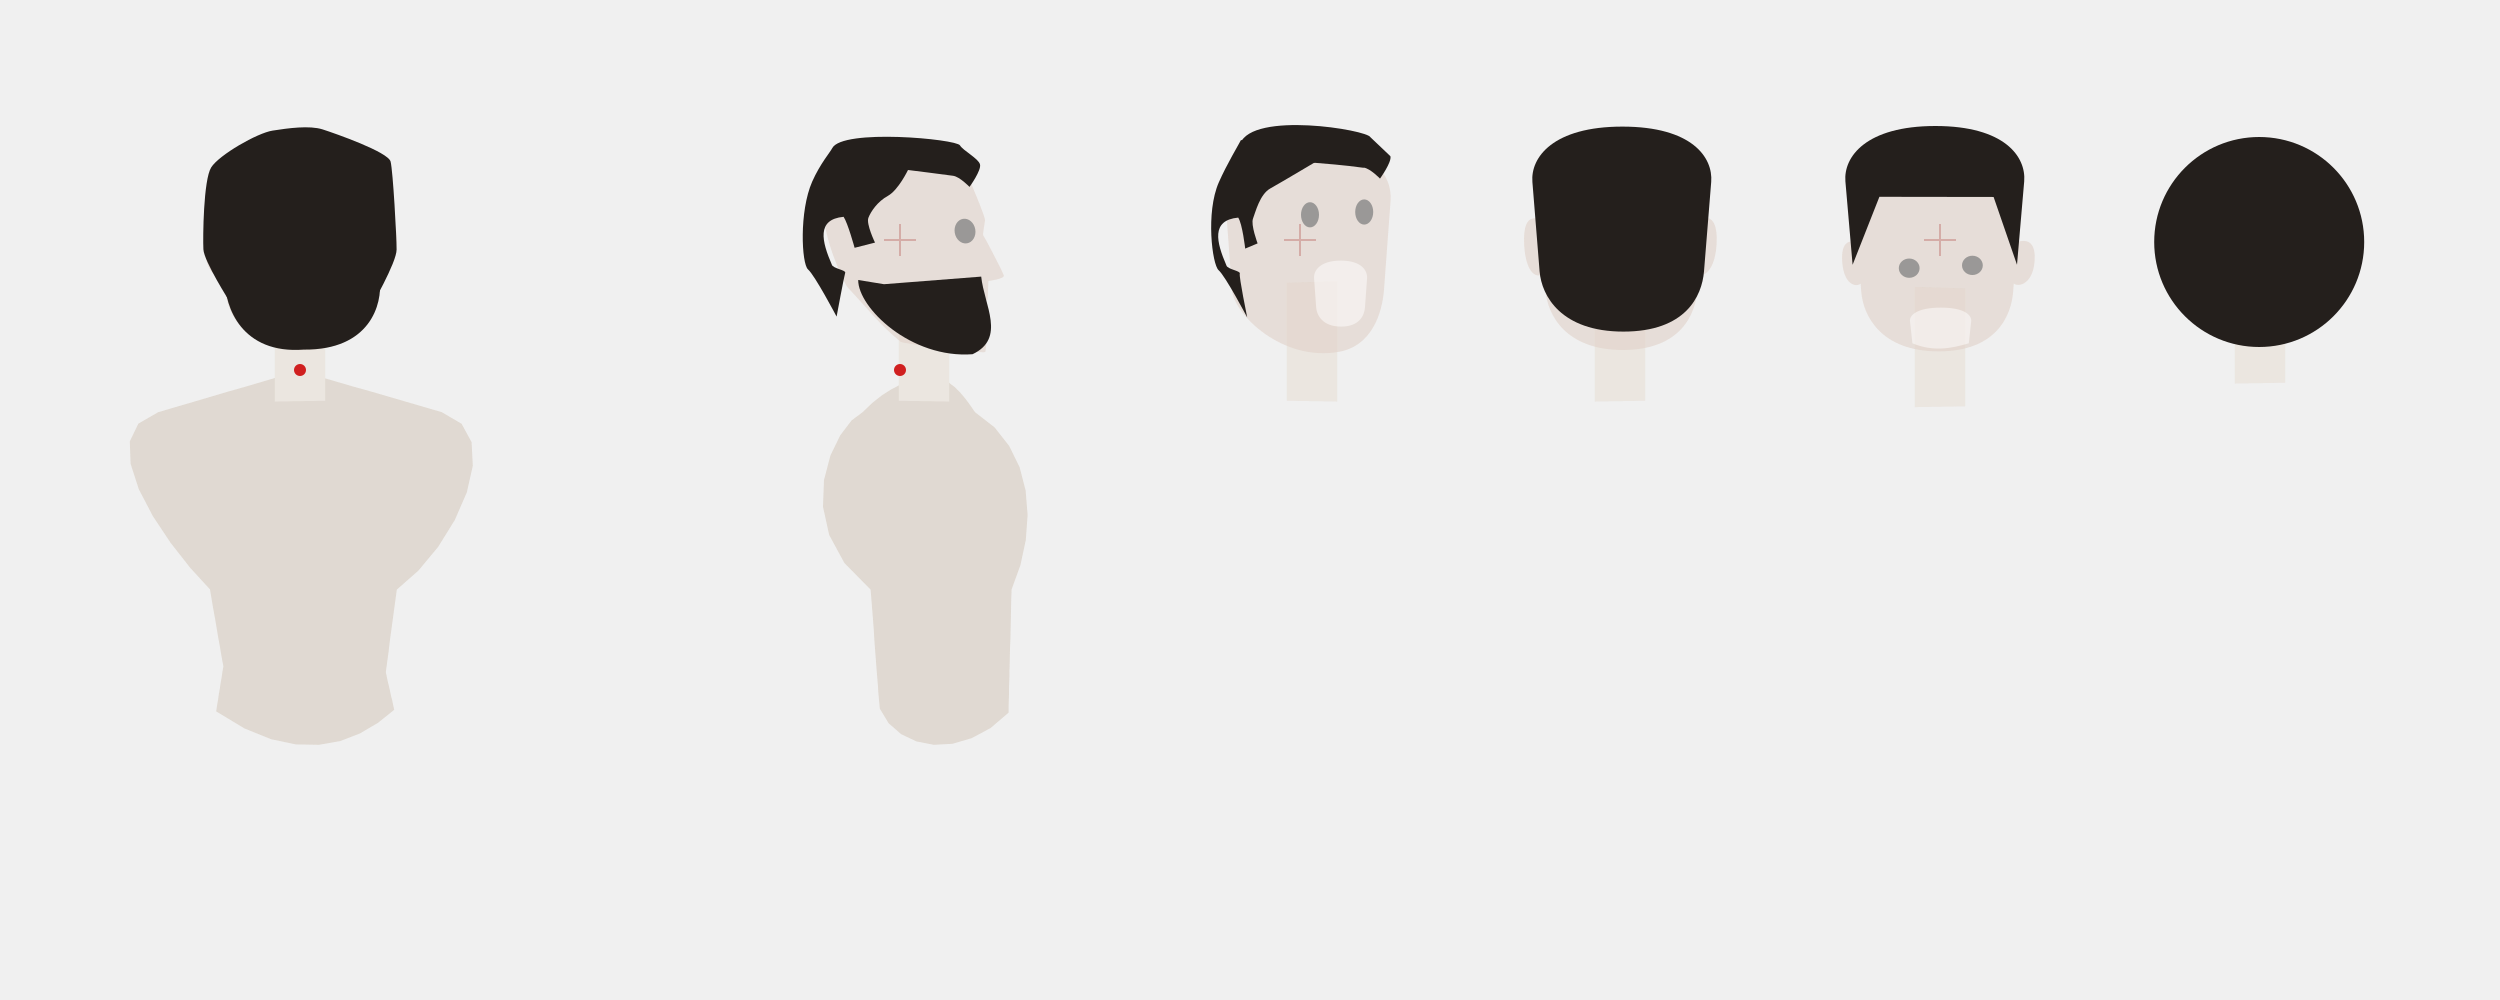
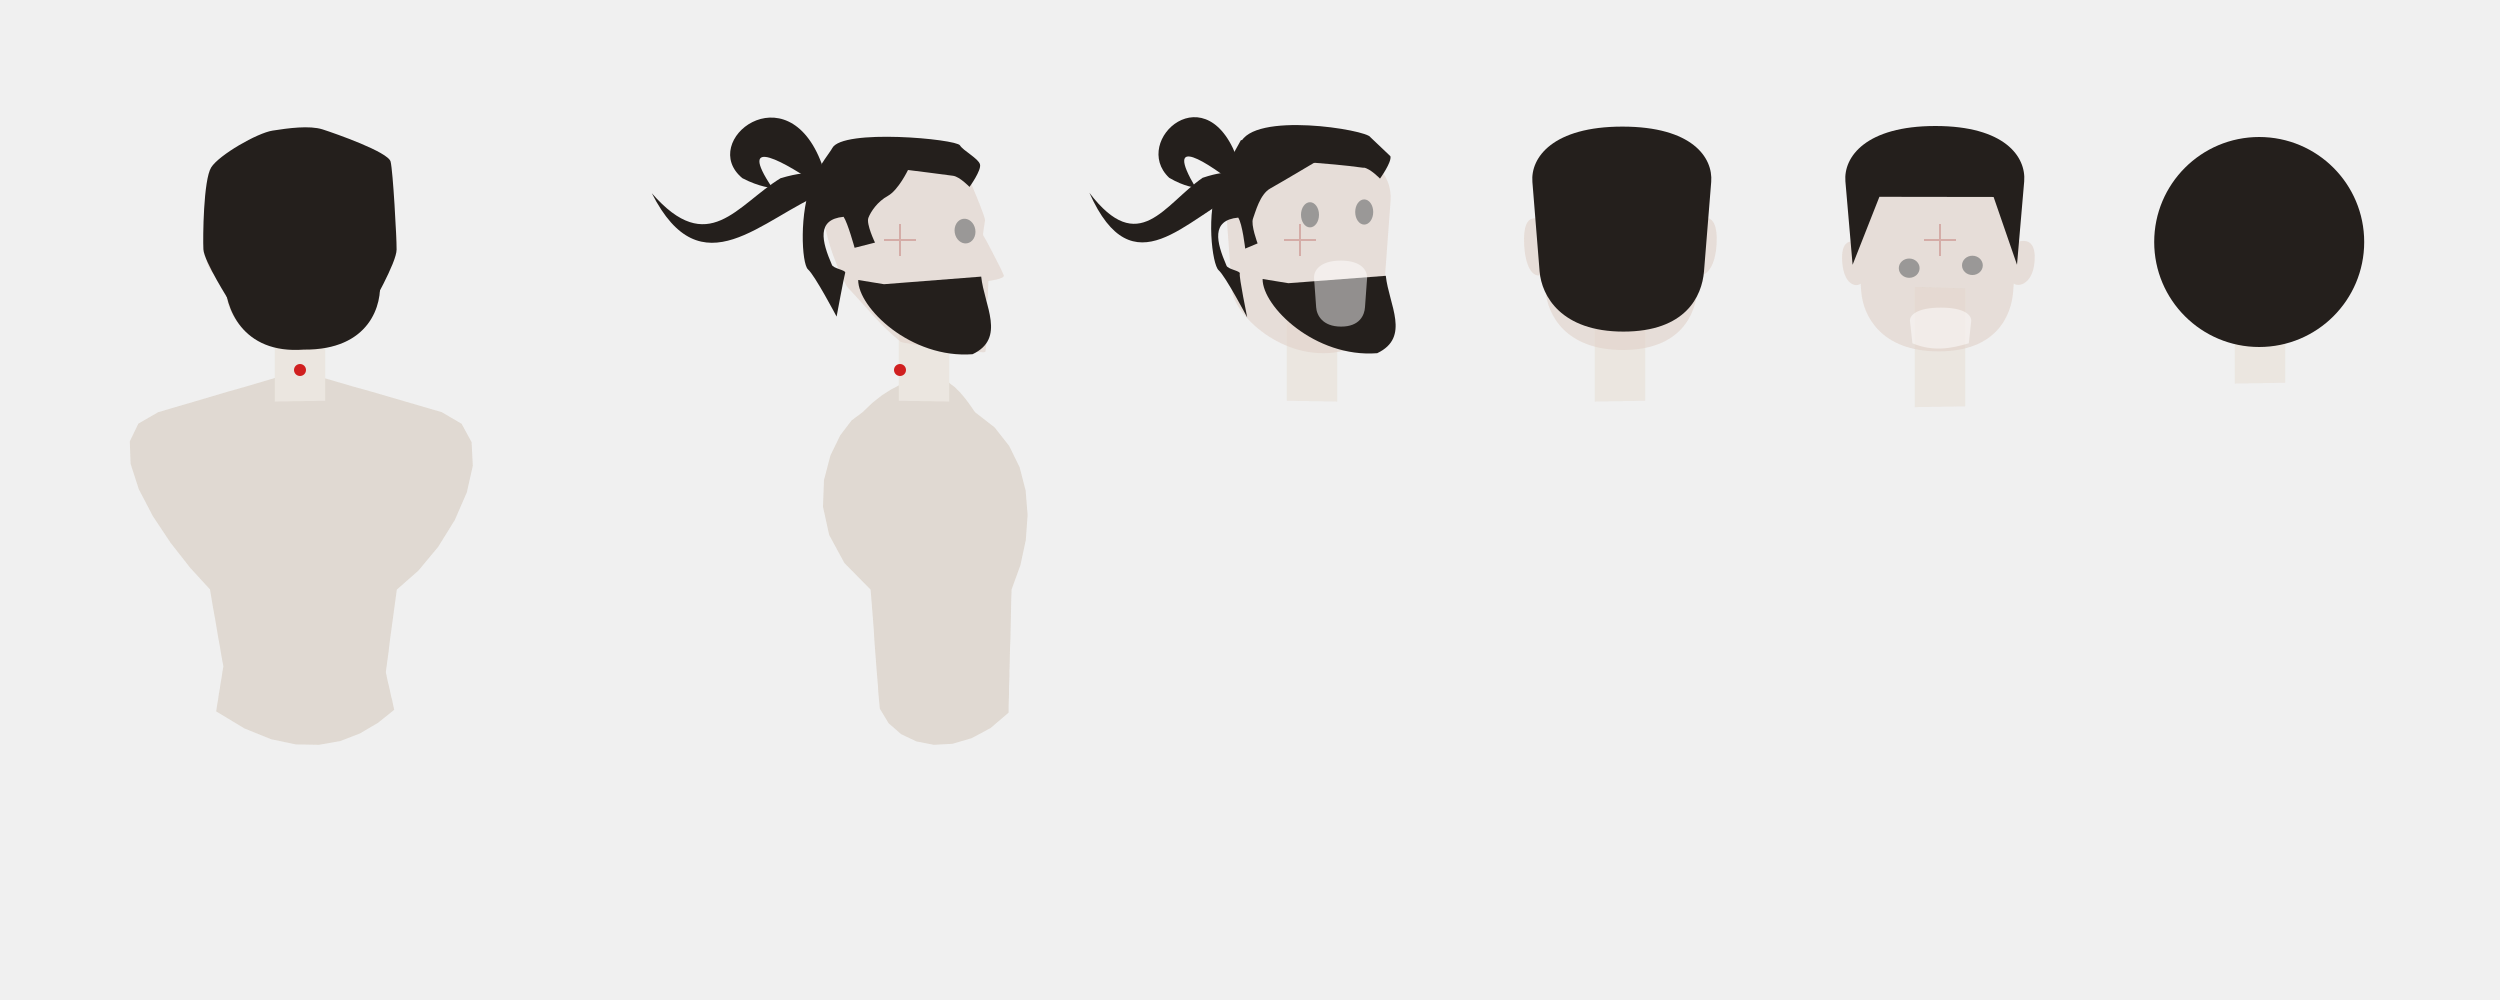
<svg xmlns="http://www.w3.org/2000/svg" width="2500" height="1000" viewBox="-1.5 -1.2 12.5 5" version="1.1" id="svg258">
  <defs id="defs262" />
  <g id="g60">
-     <g opacity="0.7" id="g24">
-       <path d="M-0.709 0.861L-0.621 0.835L-0.532 0.809L-0.444 0.783L-0.356 0.757L-0.268 0.732L-0.18 0.706L-0.092 0.68L-0.004 0.654L0.085 0.68L0.174 0.706L0.263 0.732L0.353 0.757L0.442 0.783L0.531 0.809L0.62 0.835L0.709 0.861L0.808 0.919L0.858 1.011L0.864 1.129L0.834 1.262L0.774 1.4L0.691 1.534L0.592 1.653L0.484 1.748L0.477 1.8L0.47 1.851L0.463 1.903L0.456 1.955L0.449 2.006L0.443 2.058L0.436 2.109L0.429 2.161L0.434 2.184L0.439 2.208L0.445 2.232L0.45 2.255L0.455 2.279L0.461 2.302L0.466 2.326L0.471 2.349L0.39 2.414L0.3 2.467L0.202 2.505L0.094 2.524L-0.021 2.522L-0.145 2.496L-0.278 2.442L-0.419 2.357L-0.415 2.329L-0.41 2.301L-0.406 2.272L-0.401 2.244L-0.397 2.216L-0.392 2.188L-0.388 2.16L-0.383 2.132L-0.392 2.084L-0.4 2.036L-0.409 1.987L-0.417 1.939L-0.425 1.891L-0.434 1.843L-0.442 1.795L-0.45 1.747L-0.549 1.639L-0.647 1.514L-0.736 1.38L-0.806 1.246L-0.847 1.119L-0.851 1.007L-0.808 0.918Z" fill="#d9cfc4" />
-       <path d="M-0.126 0.808L-0.126 0.733L-0.126 0.657L-0.126 0.582L-0.126 0.507L-0.126 0.432L-0.126 0.357L-0.126 0.282L-0.126 0.207L-0.095 0.207L-0.063 0.208L-0.032 0.209L0 0.21L0.032 0.211L0.063 0.212L0.095 0.213L0.126 0.214L0.126 0.287L0.126 0.361L0.126 0.435L0.126 0.509L0.126 0.582L0.126 0.656L0.126 0.73L0.126 0.804L0.095 0.804L0.063 0.805L0.032 0.805L0 0.806L-0.032 0.806L-0.063 0.807L-0.095 0.807Z" fill="#e8e1d9" />
-       <path d="M-0.08 0H0.08M0 -0.08V0.08" stroke="#b04040" stroke-width="0.01" fill="none" />
-       <g opacity="0.6">
-         <g>
-           <path style="fill:#d9c3b6;stroke-width:0.015" d="m 0.014,0.55 c 0.288,0 0.364,-0.177 0.373,-0.301 l 0.033,-0.447 c 0.009,-0.123 -0.089,-0.277 -0.41,-0.277 -0.321,0 -0.425,0.154 -0.416,0.277 l 0.033,0.447 c 0.009,0.123 0.099,0.301 0.387,0.301 z" />
-           <path style="fill:#d9c3b6;fill-opacity:1;stroke-width:0.015" d="m 0.37,0.156 0.003,-0.246 c 5.574e-4,-0.002 0.121,-0.091 0.11,0.111 -0.01,0.166 -0.095,0.175 -0.113,0.135 z" />
-           <path style="fill:#d9c3b6;fill-opacity:1;stroke-width:0.015" d="m -0.378,0.156 -0.003,-0.246 c -5.575e-4,-0.002 -0.11,-0.085 -0.098,0.117 0.01,0.166 0.083,0.169 0.101,0.129 z" />
+     <g opacity="0.7" id="g26">
+       <path d="M-0.709 0.861L-0.621 0.835L-0.532 0.809L-0.444 0.783L-0.356 0.757L-0.268 0.732L-0.18 0.706L-0.092 0.68L-0.004 0.654L0.085 0.68L0.174 0.706L0.263 0.732L0.353 0.757L0.442 0.783L0.531 0.809L0.62 0.835L0.709 0.861L0.808 0.919L0.858 1.011L0.864 1.129L0.834 1.262L0.774 1.4L0.691 1.534L0.592 1.653L0.484 1.748L0.477 1.8L0.47 1.851L0.463 1.903L0.456 1.955L0.449 2.006L0.443 2.058L0.436 2.109L0.429 2.161L0.434 2.184L0.439 2.208L0.445 2.232L0.45 2.255L0.455 2.279L0.461 2.302L0.466 2.326L0.471 2.349L0.39 2.414L0.3 2.467L0.202 2.505L0.094 2.524L-0.021 2.522L-0.145 2.496L-0.278 2.442L-0.419 2.357L-0.415 2.329L-0.41 2.301L-0.406 2.272L-0.401 2.244L-0.397 2.216L-0.392 2.188L-0.388 2.16L-0.383 2.132L-0.392 2.084L-0.4 2.036L-0.409 1.987L-0.417 1.939L-0.425 1.891L-0.434 1.843L-0.442 1.795L-0.45 1.747L-0.549 1.639L-0.647 1.514L-0.736 1.38L-0.806 1.246L-0.847 1.119L-0.851 1.007L-0.808 0.918Z" fill="#d9cfc4" id="path4" />
+       <path d="M-0.126 0.808L-0.126 0.733L-0.126 0.657L-0.126 0.582L-0.126 0.507L-0.126 0.432L-0.126 0.357L-0.126 0.282L-0.126 0.207L-0.095 0.207L-0.063 0.208L-0.032 0.209L0 0.21L0.032 0.211L0.063 0.212L0.095 0.213L0.126 0.214L0.126 0.287L0.126 0.361L0.126 0.435L0.126 0.509L0.126 0.582L0.126 0.656L0.126 0.73L0.126 0.804L0.095 0.804L0.063 0.805L0.032 0.805L0 0.806L-0.032 0.806L-0.063 0.807L-0.095 0.807Z" fill="#e8e1d9" id="path6" />
+       <path d="M-0.08 0H0.08M0 -0.08V0.08" stroke="#b04040" stroke-width="0.01" fill="none" id="path8" />
+       <g opacity="0.6" id="g24">
+         <g id="g16">
+           <path style="fill:#d9c3b6;stroke-width:0.015" d="m 0.014,0.55 c 0.288,0 0.364,-0.177 0.373,-0.301 l 0.033,-0.447 c 0.009,-0.123 -0.089,-0.277 -0.41,-0.277 -0.321,0 -0.425,0.154 -0.416,0.277 l 0.033,0.447 c 0.009,0.123 0.099,0.301 0.387,0.301 z" id="path10" />
+           <path style="fill:#d9c3b6;fill-opacity:1;stroke-width:0.015" d="m 0.37,0.156 0.003,-0.246 c 5.574e-4,-0.002 0.121,-0.091 0.11,0.111 -0.01,0.166 -0.095,0.175 -0.113,0.135 z" id="path12" />
+           <path style="fill:#d9c3b6;fill-opacity:1;stroke-width:0.015" d="m -0.378,0.156 -0.003,-0.246 c -5.575e-4,-0.002 -0.11,-0.085 -0.098,0.117 0.01,0.166 0.083,0.169 0.101,0.129 z" id="path14" />
        </g>
-         <g>
-           <ellipse style="fill:#241f1c;stroke-width:0.015" cx="-0.144" cy="-0.126" rx="0.052" ry="0.063" />
-           <ellipse style="fill:#241f1c;stroke-width:0.015" cx="0.172" cy="-0.14" rx="0.052" ry="0.063" />
+         <g id="g22">
+           <ellipse style="fill:#241f1c;stroke-width:0.015" cx="-0.144" cy="-0.126" rx="0.052" ry="0.063" id="ellipse18" />
+           <ellipse style="fill:#241f1c;stroke-width:0.015" cx="0.172" cy="-0.14" rx="0.052" ry="0.063" id="ellipse20" />
        </g>
      </g>
    </g>
-     <g id="g26" />
    <g id="g28" />
+     <g id="g30" />
    <g id="g32">
      <path style="fill:#241f1c;fill-opacity:1;stroke-width:0.015" d="m -0.351,0.309 c 0,0 -0.129,-0.202 -0.132,-0.262 -0.003,-0.059 0,-0.348 0.039,-0.41 0.039,-0.062 0.23,-0.172 0.307,-0.184 0.077,-0.012 0.184,-0.027 0.25,-0.006 0.065,0.021 0.328,0.113 0.34,0.161 0.012,0.048 0.03,0.375 0.03,0.44 0,0.065 -0.129,0.288 -0.129,0.288" id="path30" />
    </g>
    <g id="g54">
      <path style="fill:#241f1c;fill-opacity:1;stroke-width:0.794" d="m -305.17,169.358 c 17.44,0.176 20.887,-11.91 20.073,-18.557 l -6.732,1.112 -13.571,-4.672 -13.793,4.672 -6.845,-1.112 c -0.075,7.321 4.459,19.817 20.867,18.557 z" transform="matrix(0.01889764,0,0,0.01889764,5.78609,-2.652497)" id="path52" />
    </g>
    <g id="g58">
      <circle cx="0" cy="0.65" r="0.03" fill="#d02020" id="circle56" />
    </g>
  </g>
  <g transform="translate(3 0)" id="g114">
    <g opacity="0.7" id="g78">
-       <path d="M0.375 0.861L0.364 0.845L0.348 0.822L0.328 0.795L0.303 0.765L0.273 0.735L0.236 0.707L0.193 0.681L0.142 0.66L0.115 0.674L0.082 0.687L0.044 0.703L0.002 0.723L-0.044 0.747L-0.091 0.777L-0.139 0.815L-0.187 0.861L-0.242 0.902L-0.299 0.977L-0.348 1.078L-0.38 1.2L-0.385 1.334L-0.354 1.475L-0.278 1.615L-0.147 1.748L-0.143 1.797L-0.139 1.847L-0.135 1.898L-0.131 1.95L-0.128 2.003L-0.124 2.056L-0.12 2.108L-0.116 2.161L-0.114 2.184L-0.112 2.208L-0.11 2.231L-0.109 2.254L-0.107 2.277L-0.105 2.299L-0.103 2.321L-0.101 2.343L-0.057 2.416L0.006 2.471L0.082 2.507L0.169 2.524L0.262 2.519L0.358 2.491L0.453 2.44L0.543 2.363L0.543 2.331L0.544 2.299L0.545 2.269L0.545 2.24L0.546 2.212L0.547 2.185L0.547 2.158L0.548 2.132L0.549 2.087L0.55 2.042L0.552 1.997L0.553 1.952L0.554 1.904L0.555 1.855L0.556 1.803L0.558 1.747L0.602 1.626L0.629 1.5L0.638 1.375L0.628 1.252L0.598 1.136L0.546 1.03L0.473 0.937Z" fill="#d9cfc4" />
-       <path d="M0.246 0.808L0.246 0.733L0.246 0.657L0.246 0.582L0.246 0.507L0.246 0.432L0.246 0.357L0.246 0.282L0.246 0.207L0.215 0.207L0.183 0.208L0.152 0.209L0.12 0.21L0.088 0.211L0.057 0.212L0.025 0.213L-0.006 0.214L-0.006 0.287L-0.006 0.361L-0.006 0.435L-0.006 0.509L-0.006 0.582L-0.006 0.656L-0.006 0.73L-0.006 0.804L0.025 0.804L0.057 0.805L0.088 0.805L0.12 0.806L0.152 0.806L0.183 0.807L0.215 0.807Z" fill="#e8e1d9" />
-       <path d="M-0.08 0H0.08M0 -0.08V0.08" stroke="#b04040" stroke-width="0.01" fill="none" />
-       <g opacity="0.6">
-         <g>
-           <path style="fill:#d9c3b6;fill-opacity:1;stroke:none;stroke-width:0.01" d="m 0.357,-0.28 c 0.017,0.042 0.069,0.163 0.068,0.182 -0.001,0.019 -0.014,0.071 -0.008,0.076 0.005,0.005 0.097,0.181 0.102,0.199 0.005,0.018 -0.077,0.028 -0.077,0.028 0,0 -0.001,0.021 -0.004,0.093 l -0.156,0.048 0.002,0.05 c -3.3837e-4,0.027 0.151,0.049 0.151,0.047 -0.003,0.067 -0.006,0.113 -0.009,0.117 -0.008,0.009 -0.408,-0.04 -0.423,-0.051 -0.107,-0.088 -0.153,-0.153 -0.263,-0.27 -0.025,-0.026 -0.137,-0.288 -0.114,-0.375 0.089,-0.329 0.583,-0.333 0.731,-0.145 z" />
+       <path d="M0.375 0.861L0.364 0.845L0.348 0.822L0.328 0.795L0.303 0.765L0.273 0.735L0.236 0.707L0.193 0.681L0.142 0.66L0.115 0.674L0.082 0.687L0.044 0.703L0.002 0.723L-0.044 0.747L-0.091 0.777L-0.139 0.815L-0.187 0.861L-0.242 0.902L-0.299 0.977L-0.348 1.078L-0.38 1.2L-0.385 1.334L-0.354 1.475L-0.278 1.615L-0.147 1.748L-0.143 1.797L-0.139 1.847L-0.135 1.898L-0.131 1.95L-0.128 2.003L-0.124 2.056L-0.12 2.108L-0.116 2.161L-0.114 2.184L-0.112 2.208L-0.11 2.231L-0.109 2.254L-0.107 2.277L-0.105 2.299L-0.103 2.321L-0.101 2.343L-0.057 2.416L0.006 2.471L0.082 2.507L0.169 2.524L0.262 2.519L0.358 2.491L0.453 2.44L0.543 2.363L0.543 2.331L0.544 2.299L0.545 2.269L0.545 2.24L0.546 2.212L0.547 2.185L0.547 2.158L0.548 2.132L0.549 2.087L0.55 2.042L0.552 1.997L0.553 1.952L0.554 1.904L0.555 1.855L0.556 1.803L0.558 1.747L0.602 1.626L0.629 1.5L0.638 1.375L0.628 1.252L0.598 1.136L0.546 1.03L0.473 0.937Z" fill="#d9cfc4" id="path39" />
+       <path d="M0.246 0.808L0.246 0.733L0.246 0.657L0.246 0.582L0.246 0.507L0.246 0.432L0.246 0.357L0.246 0.282L0.246 0.207L0.215 0.207L0.183 0.208L0.152 0.209L0.12 0.21L0.088 0.211L0.057 0.212L0.025 0.213L-0.006 0.214L-0.006 0.287L-0.006 0.361L-0.006 0.435L-0.006 0.509L-0.006 0.582L-0.006 0.656L-0.006 0.73L-0.006 0.804L0.025 0.804L0.057 0.805L0.088 0.805L0.12 0.806L0.152 0.806L0.183 0.807L0.215 0.807Z" fill="#e8e1d9" id="path41" />
+       <path d="M-0.08 0H0.08M0 -0.08V0.08" stroke="#b04040" stroke-width="0.01" fill="none" id="path43" />
+       <g opacity="0.6" id="g53">
+         <g id="g47">
+           <path style="fill:#d9c3b6;fill-opacity:1;stroke:none;stroke-width:0.01" d="m 0.357,-0.28 c 0.017,0.042 0.069,0.163 0.068,0.182 -0.001,0.019 -0.014,0.071 -0.008,0.076 0.005,0.005 0.097,0.181 0.102,0.199 0.005,0.018 -0.077,0.028 -0.077,0.028 0,0 -0.001,0.021 -0.004,0.093 l -0.156,0.048 0.002,0.05 c -3.3837e-4,0.027 0.151,0.049 0.151,0.047 -0.003,0.067 -0.006,0.113 -0.009,0.117 -0.008,0.009 -0.408,-0.04 -0.423,-0.051 -0.107,-0.088 -0.153,-0.153 -0.263,-0.27 -0.025,-0.026 -0.137,-0.288 -0.114,-0.375 0.089,-0.329 0.583,-0.333 0.731,-0.145 z" id="path45" />
        </g>
-         <g>
-           <ellipse style="fill:#241f1c;stroke-width:0.015" cx="0.328" cy="0.008" rx="0.052" ry="0.062" transform="rotate(-9.201606)" />
+         <g id="g51">
+           <ellipse style="fill:#241f1c;stroke-width:0.015" cx="0.328" cy="0.008" rx="0.052" ry="0.062" transform="rotate(-9.201606)" id="ellipse49" />
        </g>
      </g>
    </g>
    <g id="g80" />
    <g id="g82" />
    <g id="g84" />
    <g id="g108">
      <path style="fill:#241f1c;fill-opacity:1;stroke-width:0.015" d="m 0.363,0.571 c 0.168,-0.08 0.058,-0.244 0.043,-0.388 l -0.486,0.038 -0.129,-0.021 c -0.001,0.138 0.263,0.395 0.573,0.371 z" id="path104" />
      <path style="fill:#241f1c;fill-opacity:1;stroke-width:0.015" d="m 0.348,-0.266 c 0,0 0.06,-0.083 0.052,-0.112 -0.007,-0.029 -0.086,-0.07 -0.1,-0.095 -0.018,-0.032 -0.588,-0.085 -0.639,0.014 -0.01,0.02 -0.06,0.077 -0.1,0.167 -0.066,0.15 -0.053,0.411 -0.021,0.439 0.034,0.029 0.143,0.236 0.143,0.236 0,0 0.038,-0.205 0.043,-0.219 0.005,-0.014 -0.062,-0.021 -0.067,-0.041 -0.05,-0.116 -0.078,-0.226 0.059,-0.239 0.021,0.031 0.055,0.155 0.055,0.155 l 0.102,-0.026 c 0,0 -0.045,-0.093 -0.033,-0.124 0.012,-0.031 0.045,-0.081 0.098,-0.11 0.052,-0.029 0.1,-0.129 0.1,-0.129 0,0 0.193,0.024 0.226,0.029 0.033,0.005 0.081,0.055 0.081,0.055 z" id="path106" />
+       <path style="fill:#241f1c;fill-opacity:1;stroke:none;stroke-width:0.005" d="m -0.406,-0.316 c 0,0 -0.015,-0.045 -0.191,0.007 -0.219,0.134 -0.361,0.4 -0.644,0.075 0.249,0.491 0.549,0.123 0.865,-0.004" id="path596" />
+       <path style="fill:#241f1c;fill-opacity:1;stroke:none;stroke-width:0.005" d="m -0.391,-0.38 c -0.173,-0.468 -0.621,-0.114 -0.397,0.071 0.086,0.045 0.15,0.049 0.15,0.049 -0.187,-0.277 0.072,-0.123 0.24,-0.007" id="path977" />
    </g>
    <g id="g112">
      <circle cx="0" cy="0.65" r="0.03" fill="#d02020" id="circle110" />
    </g>
  </g>
  <g id="quarter" transform="translate(5 0)" style="color:#9f582a">
    <g opacity="0.7" id="g2333">
-       <path d="M0.186 0.808L0.186 0.733L0.186 0.657L0.186 0.582L0.186 0.507L0.186 0.432L0.186 0.357L0.186 0.282L0.186 0.207L0.155 0.207L0.123 0.208L0.092 0.209L0.06 0.21L0.028 0.211L-0.003 0.212L-0.035 0.213L-0.066 0.214L-0.066 0.287L-0.066 0.361L-0.066 0.435L-0.066 0.509L-0.066 0.582L-0.066 0.656L-0.066 0.73L-0.066 0.804L-0.035 0.804L-0.003 0.805L0.028 0.805L0.06 0.806L0.092 0.806L0.123 0.807L0.155 0.807Z" fill="#e8e1d9" />
-       <path d="M-0.08 0H0.08M0 -0.08V0.08" stroke="#b04040" stroke-width="0.01" fill="none" />
-       <g opacity="0.6">
-         <g>
-           <path style="fill:#d9c3b6;stroke-width:0.015" d="M 0.195,0.559 C 0.358,0.53 0.411,0.368 0.42,0.249 l 0.033,-0.447 C 0.462,-0.321 0.364,-0.475 0.043,-0.475 c -0.321,0 -0.425,0.154 -0.416,0.277 l 0.033,0.447 c 0.009,0.123 0.252,0.361 0.535,0.31 z" />
+       <path d="M0.186 0.808L0.186 0.733L0.186 0.657L0.186 0.582L0.186 0.507L0.186 0.432L0.186 0.357L0.186 0.282L0.186 0.207L0.155 0.207L0.123 0.208L0.092 0.209L0.06 0.21L0.028 0.211L-0.003 0.212L-0.035 0.213L-0.066 0.214L-0.066 0.287L-0.066 0.361L-0.066 0.435L-0.066 0.509L-0.066 0.582L-0.066 0.656L-0.066 0.73L-0.066 0.804L-0.035 0.804L-0.003 0.805L0.028 0.805L0.06 0.806L0.092 0.806L0.123 0.807L0.155 0.807Z" fill="#e8e1d9" id="path65" />
+       <path d="M-0.08 0H0.08M0 -0.08V0.08" stroke="#b04040" stroke-width="0.01" fill="none" id="path67" />
+       <g opacity="0.6" id="g91">
+         <g id="g71">
+           <path style="fill:#d9c3b6;stroke-width:0.015" d="M 0.195,0.559 C 0.358,0.53 0.411,0.368 0.42,0.249 l 0.033,-0.447 C 0.462,-0.321 0.364,-0.475 0.043,-0.475 c -0.321,0 -0.425,0.154 -0.416,0.277 l 0.033,0.447 c 0.009,0.123 0.252,0.361 0.535,0.31 z" id="path69" />
        </g>
-         <g>
-           <g transform="translate(-0.01)">
-             <g transform="matrix(0.866,0,0,1,0.1821,0)">
-               <g>
-                 <ellipse style="fill:#241f1c;stroke-width:0.015" cx="0.172" cy="-0.14" rx="0.052" ry="0.063" />
+         <g id="g89">
+           <g transform="translate(-0.01)" id="g79">
+             <g transform="matrix(0.866,0,0,1,0.1821,0)" id="g77">
+               <g id="g75">
+                 <ellipse style="fill:#241f1c;stroke-width:0.015" cx="0.172" cy="-0.14" rx="0.052" ry="0.063" id="ellipse73" />
              </g>
            </g>
          </g>
-           <g transform="translate(-0.01)">
-             <g transform="matrix(0.866,0,0,1,0.1847,0)">
-               <g>
-                 <ellipse style="fill:#241f1c;stroke-width:0.015" cx="-0.144" cy="-0.126" rx="0.052" ry="0.063" />
+           <g transform="translate(-0.01)" id="g87">
+             <g transform="matrix(0.866,0,0,1,0.1847,0)" id="g85">
+               <g id="g83">
+                 <ellipse style="fill:#241f1c;stroke-width:0.015" cx="-0.144" cy="-0.126" rx="0.052" ry="0.063" id="ellipse81" />
              </g>
            </g>
          </g>
        </g>
      </g>
    </g>
    <g id="quarter-back" />
    <g id="quarter-over">
      <path style="fill:#241f1c;fill-opacity:1;stroke-width:0.015" d="m 1.705,-0.5 c -0.01,0.02 -0.071,0.121 -0.111,0.212 -0.066,0.15 -0.033,0.411 -0.001,0.439 0.034,0.029 0.143,0.236 0.143,0.236 0,0 -0.042,-0.205 -0.037,-0.219 0.005,-0.014 -0.062,-0.021 -0.067,-0.041 -0.05,-0.116 -0.078,-0.226 0.059,-0.239 0.021,0.031 0.035,0.155 0.035,0.155 l 0.062,-0.026 c 0,0 -0.035,-0.093 -0.023,-0.124 0.012,-0.031 0.034,-0.122 0.087,-0.151 0.052,-0.029 0.225,-0.132 0.225,-0.132" id="path2291-4" transform="translate(-2)" />
      <path style="fill:#241f1c;fill-opacity:1;stroke-width:0.015" d="m 2.319,-0.362 c 0.033,0.005 0.081,0.055 0.081,0.055 0,0 0.06,-0.083 0.052,-0.112 l -0.1,-0.095 c -0.017,-0.037 -0.588,-0.131 -0.651,0.032 l 0.041,0.059 c 0.19,0.033 0.385,0.035 0.576,0.062 z" id="path2020-2" transform="translate(-2)" />
+       <path style="fill:#241f1c;fill-opacity:1;stroke-width:0.015" d="M 2.386,0.566 C 2.554,0.486 2.444,0.323 2.429,0.179 L 1.942,0.216 1.813,0.195 c -0.001,0.138 0.263,0.395 0.573,0.371 z" id="path104-5" transform="translate(-2)" />
+       <path style="fill:#241f1c;fill-opacity:1;stroke:none;stroke-width:0.005" d="m 1.681,-0.318 c 0,0 -0.013,-0.045 -0.168,0.007 -0.193,0.134 -0.318,0.4 -0.566,0.075 0.219,0.491 0.483,0.123 0.76,-0.004" id="path596-4" transform="translate(-2)" />
+       <path style="fill:#241f1c;fill-opacity:1;stroke:none;stroke-width:0.005" d="m 1.695,-0.382 c -0.152,-0.468 -0.545,-0.114 -0.349,0.071 0.076,0.045 0.132,0.049 0.132,0.049 -0.164,-0.277 0.063,-0.123 0.211,-0.007" id="path977-7" transform="translate(-2)" />
    </g>
    <g opacity="0.5" id="g160">
      <g id="g158">
        <g transform="translate(-0.01)" id="g156">
          <g transform="matrix(0.866,0,0,1,0.2016,0)" id="g154">
            <g id="g152">
              <path style="fill:#ffffff;fill-opacity:1;stroke-width:0.015" d="m 0.016,0.433 c 0.107,0 0.135,-0.057 0.138,-0.097 l 0.012,-0.144 c 0.003,-0.04 -0.033,-0.089 -0.152,-0.089 -0.119,0 -0.158,0.05 -0.154,0.089 l 0.012,0.144 c 0.003,0.04 0.037,0.097 0.144,0.097 z" id="path150" />
            </g>
          </g>
        </g>
      </g>
    </g>
  </g>
  <g id="back-view" transform="translate(6.6 0)" style="color:#9f582a">
    <g opacity="0.7" id="g2671">
-       <path d="M-0.126 0.808L-0.126 0.733L-0.126 0.657L-0.126 0.582L-0.126 0.507L-0.126 0.432L-0.126 0.357L-0.126 0.282L-0.126 0.207L-0.095 0.207L-0.063 0.208L-0.032 0.209L0 0.21L0.032 0.211L0.063 0.212L0.095 0.213L0.126 0.214L0.126 0.287L0.126 0.361L0.126 0.435L0.126 0.509L0.126 0.582L0.126 0.656L0.126 0.73L0.126 0.804L0.095 0.804L0.063 0.805L0.032 0.805L0 0.806L-0.032 0.806L-0.063 0.807L-0.095 0.807Z" fill="#e8e1d9" />
-       <path d="M-0.08 0H0.08M0 -0.08V0.08" stroke="#b04040" stroke-width="0.01" fill="none" />
-       <g opacity="0.6">
-         <g>
-           <g>
-             <path style="fill:#d9c3b6;stroke-width:0.015" d="m 0.014,0.55 c 0.288,0 0.364,-0.177 0.373,-0.301 l 0.033,-0.447 c 0.009,-0.123 -0.089,-0.277 -0.41,-0.277 -0.321,0 -0.425,0.154 -0.416,0.277 l 0.033,0.447 c 0.009,0.123 0.099,0.301 0.387,0.301 z" />
-             <path style="fill:#d9c3b6;fill-opacity:1;stroke-width:0.015" d="m 0.37,0.156 0.003,-0.246 c 5.574e-4,-0.002 0.121,-0.091 0.11,0.111 -0.01,0.166 -0.095,0.175 -0.113,0.135 z" />
-             <path style="fill:#d9c3b6;fill-opacity:1;stroke-width:0.015" d="m -0.378,0.156 -0.003,-0.246 c -5.575e-4,-0.002 -0.11,-0.085 -0.098,0.117 0.01,0.166 0.083,0.169 0.101,0.129 z" />
+       <path d="M-0.126 0.808L-0.126 0.733L-0.126 0.657L-0.126 0.582L-0.126 0.507L-0.126 0.432L-0.126 0.357L-0.126 0.282L-0.126 0.207L-0.095 0.207L-0.063 0.208L-0.032 0.209L0 0.21L0.032 0.211L0.063 0.212L0.095 0.213L0.126 0.214L0.126 0.287L0.126 0.361L0.126 0.435L0.126 0.509L0.126 0.582L0.126 0.656L0.126 0.73L0.126 0.804L0.095 0.804L0.063 0.805L0.032 0.805L0 0.806L-0.032 0.806L-0.063 0.807L-0.095 0.807Z" fill="#e8e1d9" id="path105" />
+       <path d="M-0.08 0H0.08M0 -0.08V0.08" stroke="#b04040" stroke-width="0.01" fill="none" id="path107" />
+       <g opacity="0.6" id="g119">
+         <g id="g117">
+           <g id="g115">
+             <path style="fill:#d9c3b6;stroke-width:0.015" d="m 0.014,0.55 c 0.288,0 0.364,-0.177 0.373,-0.301 l 0.033,-0.447 c 0.009,-0.123 -0.089,-0.277 -0.41,-0.277 -0.321,0 -0.425,0.154 -0.416,0.277 l 0.033,0.447 c 0.009,0.123 0.099,0.301 0.387,0.301 z" id="path109" />
+             <path style="fill:#d9c3b6;fill-opacity:1;stroke-width:0.015" d="m 0.37,0.156 0.003,-0.246 c 5.574e-4,-0.002 0.121,-0.091 0.11,0.111 -0.01,0.166 -0.095,0.175 -0.113,0.135 z" id="path111" />
+             <path style="fill:#d9c3b6;fill-opacity:1;stroke-width:0.015" d="m -0.378,0.156 -0.003,-0.246 c -5.575e-4,-0.002 -0.11,-0.085 -0.098,0.117 0.01,0.166 0.083,0.169 0.101,0.129 z" id="path113" />
          </g>
        </g>
      </g>
    </g>
    <g id="back-view-over">
      <path style="fill:#241f1c;fill-opacity:1;stroke:none;stroke-width:0.015" d="m 6.617,0.458 c 0.311,0 0.393,-0.177 0.403,-0.301 l 0.036,-0.447 c 0.01,-0.123 -0.096,-0.277 -0.444,-0.277 -0.347,0 -0.46,0.154 -0.45,0.277 l 0.036,0.447 c 0.01,0.123 0.108,0.301 0.419,0.301 z" id="path181" transform="translate(-6.6)" />
    </g>
  </g>
  <g id="front-down" transform="translate(8.2 0)" style="color:#9f582a">
    <g opacity="0.7" id="g3020">
-       <path d="M-0.126 0.836L-0.126 0.761L-0.126 0.685L-0.126 0.61L-0.126 0.535L-0.126 0.46L-0.126 0.385L-0.126 0.31L-0.126 0.235L-0.095 0.235L-0.063 0.236L-0.032 0.237L0 0.238L0.032 0.239L0.063 0.24L0.095 0.241L0.126 0.242L0.126 0.315L0.126 0.389L0.126 0.463L0.126 0.537L0.126 0.61L0.126 0.684L0.126 0.758L0.126 0.832L0.095 0.832L0.063 0.833L0.032 0.833L0 0.834L-0.032 0.834L-0.063 0.835L-0.095 0.835Z" fill="#e8e1d9" />
-       <path d="M-0.08 0H0.08M0 -0.08V0.08" stroke="#b04040" stroke-width="0.01" fill="none" />
-       <g opacity="0.6">
-         <g>
-           <g transform="matrix(1,0,0,0.766,-0.01,0.0897)">
-             <g>
-               <path style="fill:#d9c3b6;fill-opacity:1;stroke-width:0.015" d="m -0.378,0.156 -0.003,-0.246 c -5.575e-4,-0.002 -0.11,-0.085 -0.098,0.117 0.01,0.166 0.083,0.169 0.101,0.129 z" />
+       <path d="M-0.126 0.836L-0.126 0.761L-0.126 0.685L-0.126 0.61L-0.126 0.535L-0.126 0.46L-0.126 0.385L-0.126 0.31L-0.126 0.235L-0.095 0.235L-0.063 0.236L-0.032 0.237L0 0.238L0.032 0.239L0.063 0.24L0.095 0.241L0.126 0.242L0.126 0.315L0.126 0.389L0.126 0.463L0.126 0.537L0.126 0.61L0.126 0.684L0.126 0.758L0.126 0.832L0.095 0.832L0.063 0.833L0.032 0.833L0 0.834L-0.032 0.834L-0.063 0.835L-0.095 0.835Z" fill="#e8e1d9" id="path125" />
+       <path d="M-0.08 0H0.08M0 -0.08V0.08" stroke="#b04040" stroke-width="0.01" fill="none" id="path127" />
+       <g opacity="0.6" id="g163">
+         <g id="g143">
+           <g transform="matrix(1,0,0,0.766,-0.01,0.0897)" id="g133">
+             <g id="g131">
+               <path style="fill:#d9c3b6;fill-opacity:1;stroke-width:0.015" d="m -0.378,0.156 -0.003,-0.246 c -5.575e-4,-0.002 -0.11,-0.085 -0.098,0.117 0.01,0.166 0.083,0.169 0.101,0.129 z" id="path129" />
            </g>
          </g>
-           <g transform="matrix(1,0,0,0.766,-0.01,0.0897)">
-             <g>
-               <path style="fill:#d9c3b6;fill-opacity:1;stroke-width:0.015" d="m 0.37,0.156 0.003,-0.246 c 5.574e-4,-0.002 0.121,-0.091 0.11,0.111 -0.01,0.166 -0.095,0.175 -0.113,0.135 z" />
+           <g transform="matrix(1,0,0,0.766,-0.01,0.0897)" id="g139">
+             <g id="g137">
+               <path style="fill:#d9c3b6;fill-opacity:1;stroke-width:0.015" d="m 0.37,0.156 0.003,-0.246 c 5.574e-4,-0.002 0.121,-0.091 0.11,0.111 -0.01,0.166 -0.095,0.175 -0.113,0.135 z" id="path135" />
            </g>
          </g>
-           <path style="fill:#d9c3b6;stroke-width:0.015" d="m -0.007,0.557 c 0.288,0 0.364,-0.177 0.373,-0.301 l 0.033,-0.447 c 0.009,-0.123 -0.089,-0.277 -0.41,-0.277 -0.321,0 -0.425,0.154 -0.416,0.277 l 0.033,0.447 c 0.009,0.123 0.099,0.301 0.387,0.301 z" />
+           <path style="fill:#d9c3b6;stroke-width:0.015" d="m -0.007,0.557 c 0.288,0 0.364,-0.177 0.373,-0.301 l 0.033,-0.447 c 0.009,-0.123 -0.089,-0.277 -0.41,-0.277 -0.321,0 -0.425,0.154 -0.416,0.277 l 0.033,0.447 c 0.009,0.123 0.099,0.301 0.387,0.301 z" id="path141" />
        </g>
-         <g>
-           <g transform="translate(-0.01)">
-             <g transform="matrix(1,0,0,0.766,0,0.2374)">
-               <g>
-                 <ellipse style="fill:#241f1c;stroke-width:0.015" cx="-0.144" cy="-0.126" rx="0.052" ry="0.063" />
+         <g id="g161">
+           <g transform="translate(-0.01)" id="g151">
+             <g transform="matrix(1,0,0,0.766,0,0.2374)" id="g149">
+               <g id="g147">
+                 <ellipse style="fill:#241f1c;stroke-width:0.015" cx="-0.144" cy="-0.126" rx="0.052" ry="0.063" id="ellipse145" />
              </g>
            </g>
          </g>
-           <g transform="translate(-0.01)">
-             <g transform="matrix(1,0,0,0.766,0,0.2341)">
-               <g>
-                 <ellipse style="fill:#241f1c;stroke-width:0.015" cx="0.172" cy="-0.14" rx="0.052" ry="0.063" />
+           <g transform="translate(-0.01)" id="g159">
+             <g transform="matrix(1,0,0,0.766,0,0.2341)" id="g157">
+               <g id="g155">
+                 <ellipse style="fill:#241f1c;stroke-width:0.015" cx="0.172" cy="-0.14" rx="0.052" ry="0.063" id="ellipse153" />
              </g>
            </g>
          </g>
        </g>
      </g>
    </g>
    <g id="front-down-back" />
    <g id="front-down-over">
      <path style="color:#9f582a;fill:#241f1c;fill-opacity:1;stroke:none;stroke-width:0.015" d="m 1.297,-0.216 0.571,8.4767e-4 0.117,0.339 0.036,-0.417 C 2.031,-0.416 1.924,-0.57 1.577,-0.57 1.23,-0.57 1.117,-0.416 1.127,-0.293 l 0.036,0.417 z" id="path10-4" transform="translate(-1.6)" />
    </g>
    <g opacity="0.5" id="g240">
      <g id="g238">
        <g transform="translate(-0.01)" id="g236">
          <g transform="matrix(1,0,0,0.766,0,0.2592)" id="g234">
            <g id="g232">
              <path style="fill:#ffffff;fill-opacity:1;stroke-width:0.015" d="m 0.154,0.336 0.012,-0.144 c 0.003,-0.04 -0.033,-0.089 -0.152,-0.089 -0.119,0 -0.158,0.05 -0.154,0.089 l 0.012,0.144 c 0.106,0.057 0.195,0.033 0.282,0 z" id="path230" />
            </g>
          </g>
        </g>
      </g>
    </g>
  </g>
  <g id="top" transform="translate(9.8 0)" style="color:#9f582a">
    <g opacity="0.7" id="g3502">
-       <path d="M-0.126 0.718L-0.126 0.643L-0.126 0.567L-0.126 0.492L-0.126 0.417L-0.126 0.342L-0.126 0.267L-0.126 0.192L-0.126 0.117L-0.095 0.117L-0.063 0.118L-0.032 0.119L0 0.12L0.032 0.121L0.063 0.122L0.095 0.123L0.126 0.124L0.126 0.197L0.126 0.271L0.126 0.345L0.126 0.419L0.126 0.492L0.126 0.566L0.126 0.64L0.126 0.714L0.095 0.714L0.063 0.715L0.032 0.715L0 0.716L-0.032 0.716L-0.063 0.717L-0.095 0.717Z" fill="#e8e1d9" />
-       <path d="M-0.08 0H0.08M0 -0.08V0.08" stroke="#b04040" stroke-width="0.01" fill="none" />
-       <g opacity="0.6">
-         <g>
-           <circle cx="0" cy="0" r="0.5" style="fill:#d9c3b6" />
+       <path d="M-0.126 0.718L-0.126 0.643L-0.126 0.567L-0.126 0.492L-0.126 0.417L-0.126 0.342L-0.126 0.267L-0.126 0.192L-0.126 0.117L-0.095 0.117L-0.063 0.118L-0.032 0.119L0 0.12L0.032 0.121L0.063 0.122L0.095 0.123L0.126 0.124L0.126 0.197L0.126 0.271L0.126 0.345L0.126 0.419L0.126 0.492L0.126 0.566L0.126 0.64L0.126 0.714L0.095 0.714L0.063 0.715L0.032 0.715L0 0.716L-0.032 0.716L-0.063 0.717L-0.095 0.717Z" fill="#e8e1d9" id="path176" />
+       <path d="M-0.08 0H0.08M0 -0.08V0.08" stroke="#b04040" stroke-width="0.01" fill="none" id="path178" />
+       <g opacity="0.6" id="g184">
+         <g id="g182">
+           <circle cx="0" cy="0" r="0.5" style="fill:#d9c3b6" id="circle180" />
        </g>
      </g>
    </g>
    <g id="top-over">
      <ellipse style="color:#9f582a;fill:#241f1c;fill-opacity:1;stroke:none;stroke-width:0.01" id="path5125" cx="3.196" cy="0.01" rx="0.525" ry="0.525" transform="translate(-3.2)" />
    </g>
  </g>
</svg>
